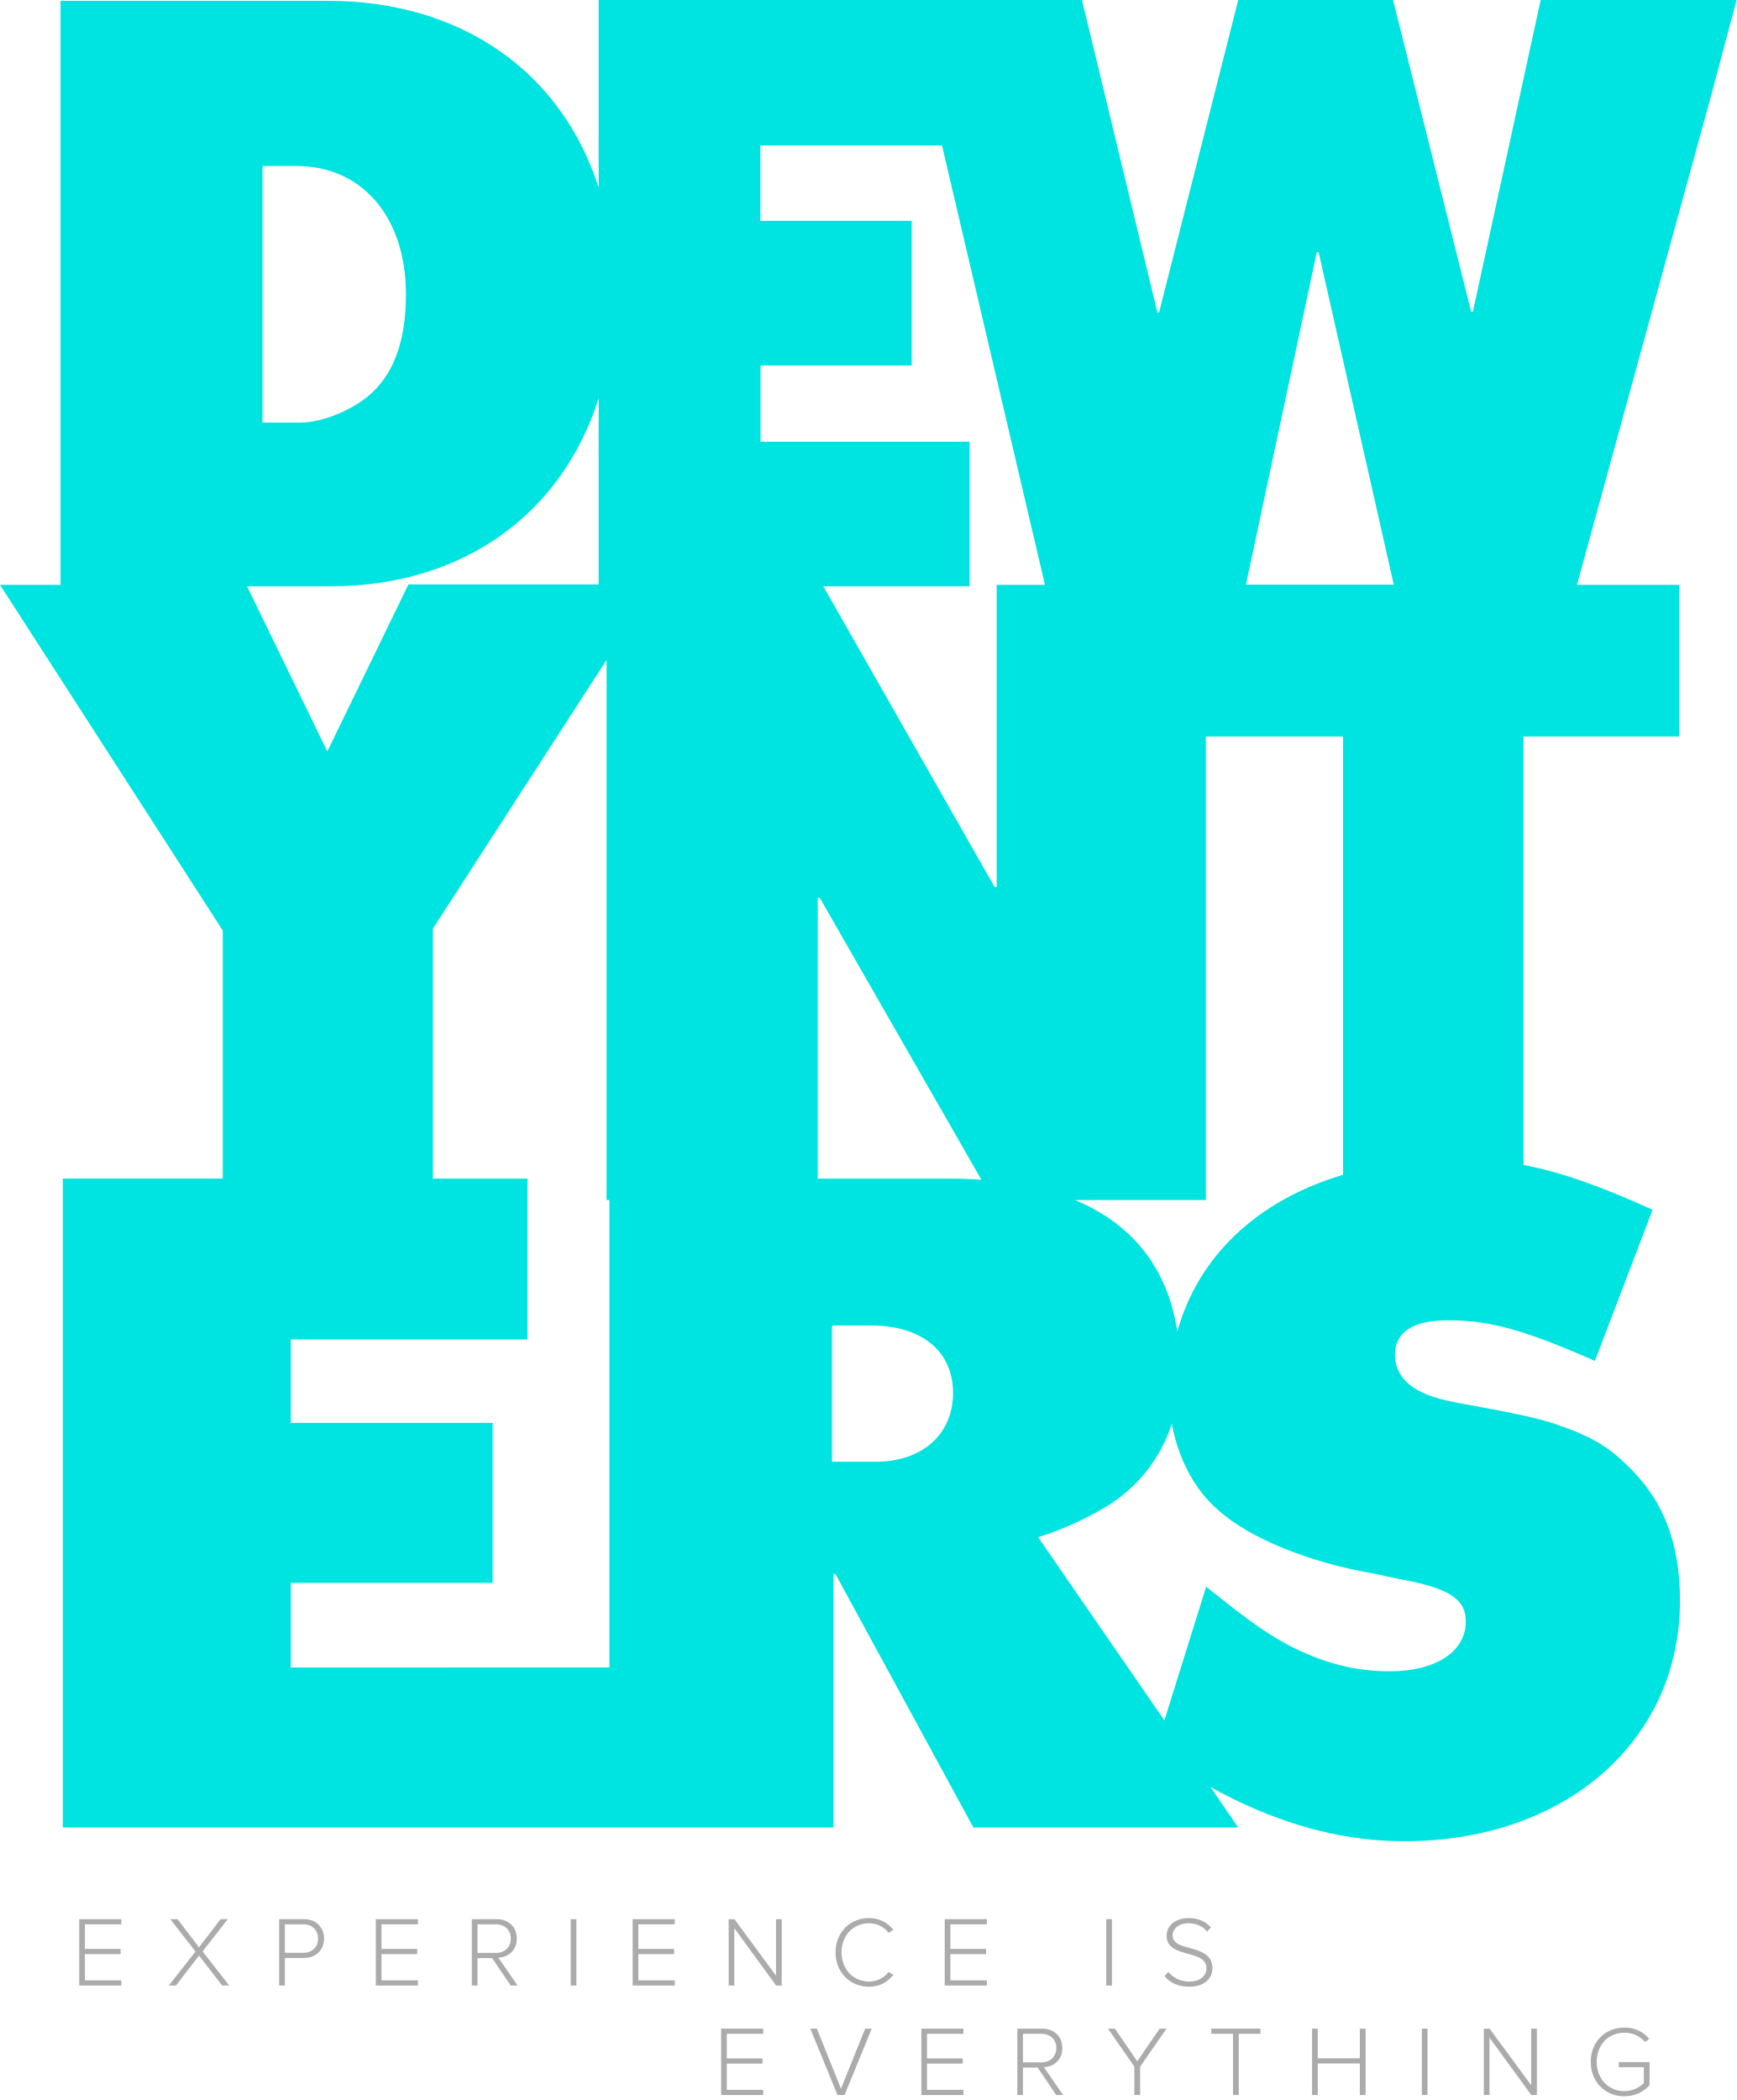
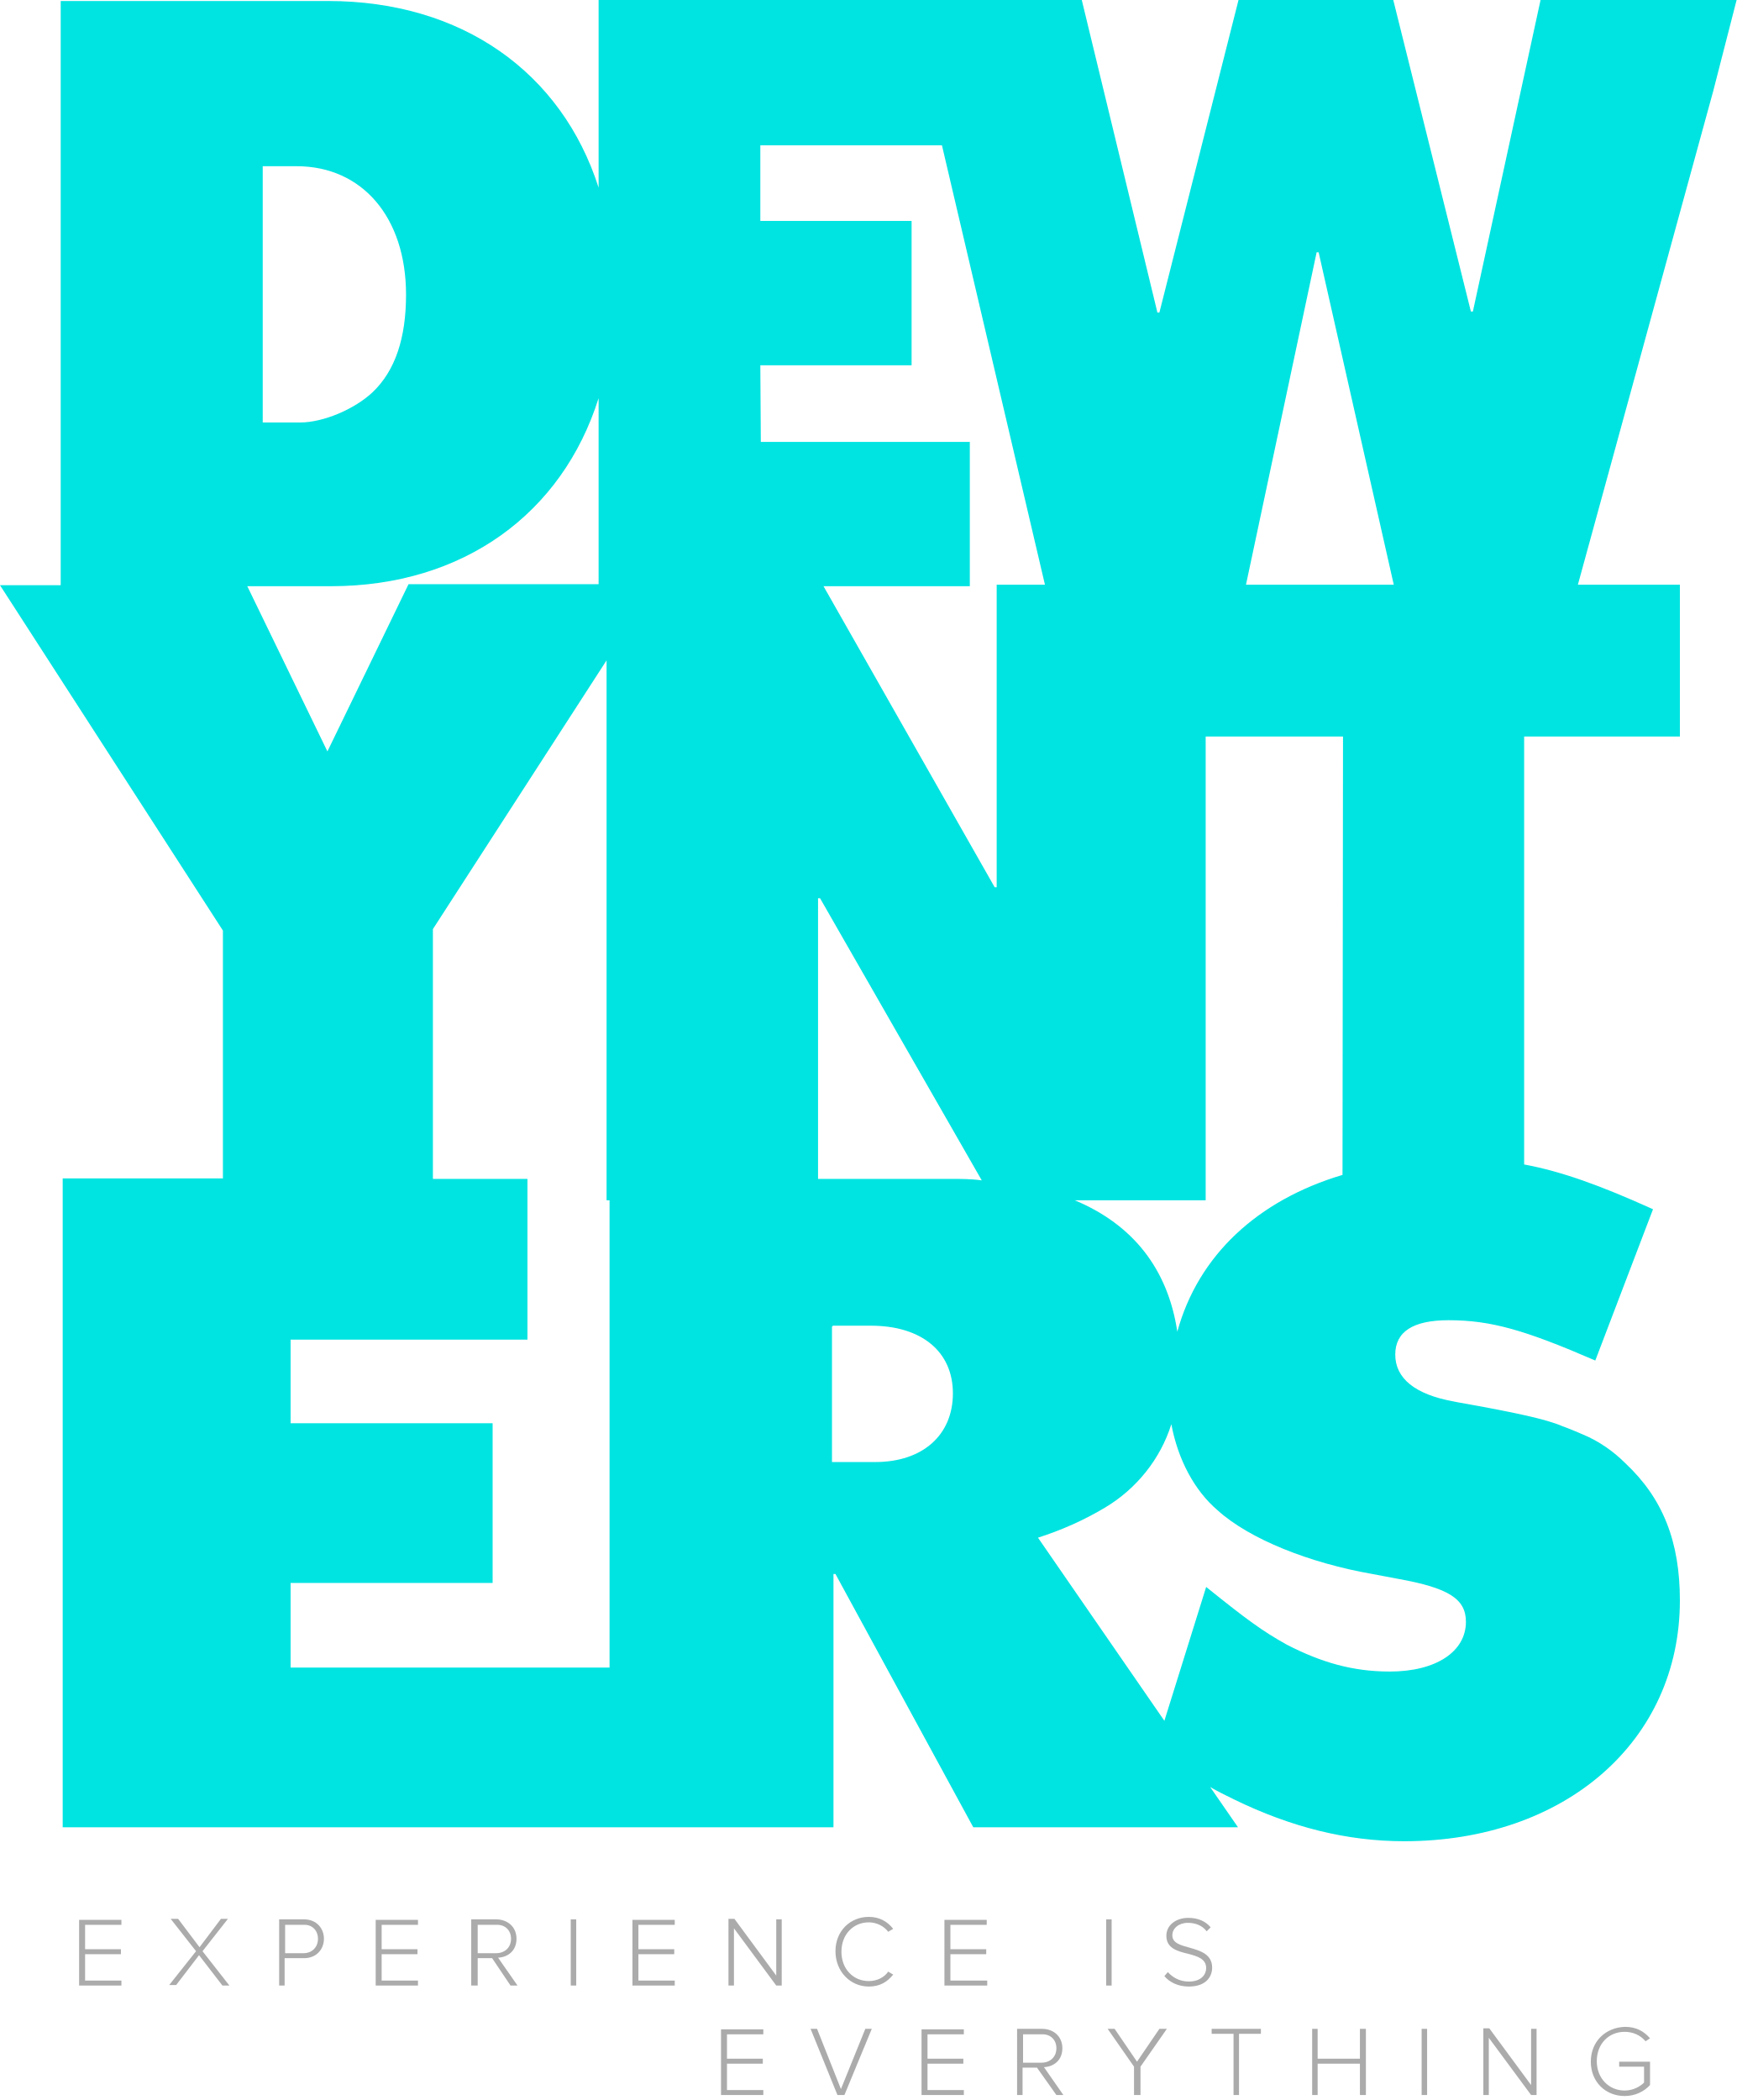
- <svg xmlns="http://www.w3.org/2000/svg" width="349" height="422" viewBox="0 0 349 422" fill="none">
-   <path d="M349 0H309.62L296 62.64H295.65L279.95 0H248.84L232.94 62.76H232.59L217.44 0H120.31V37.72C112.91 14.58 92.88 0.17 65.9 0.17H12.17V117.53H0L44.77 187V236.84H12.63V367.24H167.5V316.31H167.9L195.62 367.24H248.83L243.26 359.09C244.75 359.95 246.26 360.7 248.08 361.62C259.56 367.19 270.75 370 282.23 370C314.55 370 337.62 349.85 337.62 321.65C337.62 309.88 334.17 301.1 326.62 294.09C324.182 291.676 321.321 289.73 318.18 288.35C316.821 287.705 315.422 287.151 313.99 286.69C310.78 285.31 304.29 283.93 292.99 281.92L291.99 281.69C284.36 280.31 280.34 277.1 280.34 272.27C280.34 267.68 283.96 265.32 291.02 265.32C299.63 265.32 306.46 267.32 320.52 273.47L332.12 243.1C321.56 238.33 313.7 235.52 306.17 234.1V148H337.45V117.53H316.91L344.12 18.31L349 0ZM269.84 236.1C252.73 241.21 240.84 252.35 236.6 267.56C234.71 254.99 227.7 246.03 216.05 241.15H242.34V148H269.9V236.1H269.84ZM152.8 73.44H183.22V44.38H152.8V29.23H189.31L210 117.53H200.3V178.28H199.9L165.46 117.82H194.85V88.77H152.85V73.44H152.8ZM120.31 80V117.44H82.08L65.78 151L49.65 117.82H66.41C93.1 117.82 113 103.24 120.31 80ZM52.75 33.36H59.58C72.78 33.36 81.58 43.64 81.58 59.14C81.58 67.98 79.4 74.47 74.92 78.78C71.3 82.22 64.99 84.92 60.28 84.92H52.75V33.36ZM58.43 335.09V318.09H99V285.94H58.43V269.17H106V236.85H87V186.61L121.9 132.61V241.15H122.47V335.08L58.43 335.09ZM175.87 293.75H167.2V266.59L167.43 266.36H175.06C185.28 266.36 191.53 271.59 191.53 279.91C191.53 288.23 185.35 293.75 175.88 293.75H175.87ZM190.97 236.85H164.34V180.41H164.74L197.23 237.08C195.16 236.91 193.1 236.85 191 236.85H190.97ZM281.09 317.29C291.09 319.07 294.58 321.29 294.58 325.85C294.58 331.85 288.58 335.85 279.31 335.85C271.91 335.85 265.65 334.07 258.64 330.45C253.64 327.64 250.64 325.45 242.4 318.85L234 345.71L208.63 308.91C213.326 307.443 217.834 305.429 222.06 302.91C228.452 299.144 233.233 293.157 235.49 286.09C236.75 293.04 240.08 299.41 244.79 303.43C251.22 309.23 263.27 314 275.9 316.18L281.09 317.29ZM250.38 117.53L264.62 50.7H265L280.1 117.48H250.38V117.53Z" fill="#00E4E1" />
-   <path d="M15.924 399H24.384V397.96H17.064V392.68H24.244V391.64H17.064V386.7H24.384V385.66H15.924V399Z" fill="#ABABAB" />
-   <path d="M44.653 399H46.073L40.713 392.14L45.773 385.66H44.333L39.993 391.32L35.673 385.66H34.213L39.293 392.16L33.913 399H35.353L39.993 392.98L44.653 399Z" fill="#ABABAB" />
-   <path d="M56.103 399H57.243V393.46H61.103C63.643 393.46 65.123 391.66 65.123 389.56C65.123 387.46 63.663 385.66 61.103 385.66H56.103V399ZM63.923 389.56C63.923 391.24 62.743 392.42 60.983 392.42H57.243V386.7H60.983C62.743 386.7 63.923 387.88 63.923 389.56Z" fill="#ABABAB" />
-   <path d="M75.529 399H83.989V397.96H76.669V392.68H83.849V391.64H76.669V386.7H83.989V385.66H75.529V399Z" fill="#ABABAB" />
-   <path d="M102.638 399H104.018L100.158 393.4C102.138 393.32 103.858 391.98 103.858 389.56C103.858 387.12 102.098 385.66 99.798 385.66H94.818V399H95.958V393.48H98.898L102.638 399ZM102.658 389.56C102.658 391.24 101.458 392.44 99.698 392.44H95.958V386.7H99.698C101.458 386.7 102.658 387.88 102.658 389.56Z" fill="#ABABAB" />
-   <path d="M114.693 399H115.833V385.66H114.693V399Z" fill="#ABABAB" />
-   <path d="M127.146 399H135.606V397.96H128.286V392.68H135.466V391.64H128.286V386.7H135.606V385.66H127.146V399Z" fill="#ABABAB" />
-   <path d="M155.975 399H157.095V385.66H155.955V397.02L147.595 385.66H146.435V399H147.575V387.48L155.975 399Z" fill="#ABABAB" />
-   <path d="M174.64 399.24C176.8 399.24 178.36 398.32 179.54 396.86L178.58 396.26C177.74 397.42 176.28 398.2 174.64 398.2C171.54 398.2 169.12 395.78 169.12 392.34C169.12 388.86 171.54 386.48 174.64 386.48C176.28 386.48 177.74 387.26 178.58 388.42L179.54 387.8C178.4 386.38 176.8 385.44 174.64 385.44C170.9 385.44 167.92 388.24 167.92 392.34C167.92 396.44 170.9 399.24 174.64 399.24Z" fill="#ABABAB" />
-   <path d="M189.857 399H198.317V397.96H190.997V392.68H198.177V391.64H190.997V386.7H198.317V385.66H189.857V399Z" fill="#ABABAB" />
-   <path d="M222.322 399H223.462V385.66H222.322V399Z" fill="#ABABAB" />
-   <path d="M234.035 397.12C235.055 398.36 236.715 399.24 238.915 399.24C242.515 399.24 243.655 397.18 243.655 395.46C243.655 392.76 241.295 392.08 239.135 391.46C237.315 390.98 235.655 390.52 235.655 388.94C235.655 387.5 236.995 386.48 238.775 386.48C240.275 386.48 241.635 387 242.595 388.16L243.355 387.32C242.315 386.14 240.835 385.44 238.835 385.44C236.415 385.44 234.455 386.82 234.455 389C234.455 391.46 236.695 392.06 238.795 392.64C240.675 393.14 242.455 393.66 242.455 395.54C242.455 396.68 241.675 398.2 238.935 398.2C237.035 398.2 235.635 397.26 234.775 396.26L234.035 397.12Z" fill="#ABABAB" />
-   <path d="M144.92 421H153.38V419.96H146.06V414.68H153.24V413.64H146.06V408.7H153.38V407.66H144.92V421Z" fill="#ABABAB" />
-   <path d="M168.309 421H169.729L175.189 407.66H173.869L169.009 419.72L164.169 407.66H162.849L168.309 421Z" fill="#ABABAB" />
-   <path d="M185.158 421H193.618V419.96H186.298V414.68H193.478V413.64H186.298V408.7H193.618V407.66H185.158V421Z" fill="#ABABAB" />
-   <path d="M212.267 421H213.647L209.787 415.4C211.767 415.32 213.487 413.98 213.487 411.56C213.487 409.12 211.727 407.66 209.427 407.66H204.447V421H205.587V415.48H208.527L212.267 421ZM212.287 411.56C212.287 413.24 211.087 414.44 209.327 414.44H205.587V408.7H209.327C211.087 408.7 212.287 409.88 212.287 411.56Z" fill="#ABABAB" />
-   <path d="M227.969 421H229.129V415.3L234.429 407.66H233.049L228.549 414.22L224.049 407.66H222.669L227.969 415.3V421Z" fill="#ABABAB" />
-   <path d="M247.792 421H248.952V408.7H253.312V407.66H243.432V408.7H247.792V421Z" fill="#ABABAB" />
-   <path d="M273.282 421H274.442V407.66H273.282V413.62H264.822V407.66H263.682V421H264.822V414.66H273.282V421Z" fill="#ABABAB" />
-   <path d="M285.744 421H286.884V407.66H285.744V421Z" fill="#ABABAB" />
-   <path d="M307.737 421H308.857V407.66H307.717V419.02L299.357 407.66H298.197V421H299.337V409.48L307.737 421Z" fill="#ABABAB" />
-   <path d="M319.682 414.34C319.682 418.46 322.702 421.26 326.442 421.26C328.542 421.26 330.322 420.36 331.502 419.04V414.38H325.322V415.4H330.362V418.6C329.622 419.34 328.222 420.22 326.442 420.22C323.302 420.22 320.882 417.78 320.882 414.34C320.882 410.86 323.302 408.48 326.442 408.48C328.142 408.48 329.662 409.22 330.602 410.34L331.462 409.72C330.242 408.32 328.642 407.44 326.442 407.44C322.702 407.44 319.682 410.22 319.682 414.34Z" fill="#ABABAB" />
+ <svg xmlns="http://www.w3.org/2000/svg" version="1.1" id="Layer_1" x="0px" y="0px" viewBox="0 0 349 422" style="enable-background:new 0 0 349 422;" xml:space="preserve">
+   <style type="text/css">
+ 	.st0{fill:#00E4E1;}
+ 	.st1{fill:#ABABAB;}
+ </style>
+   <path class="st0" d="M349,0h-39.4L296,62.6h-0.4L280,0h-31.1l-15.9,62.8h-0.4L217.4,0h-97.1v37.7C112.9,14.6,92.9,0.2,65.9,0.2H12.2  v117.4H0L44.8,187v49.8H12.6v130.4h154.9v-50.9h0.4l27.7,50.9h53.2l-5.6-8.1c1.5,0.9,3,1.6,4.8,2.5c11.5,5.6,22.7,8.4,34.2,8.4  c32.3,0,55.4-20.1,55.4-48.4c0-11.8-3.4-20.5-11-27.6c-2.4-2.4-5.3-4.4-8.4-5.7c-1.4-0.6-2.8-1.2-4.2-1.7c-3.2-1.4-9.7-2.8-21-4.8  l-1-0.2c-7.6-1.4-11.6-4.6-11.6-9.4c0-4.6,3.6-6.9,10.7-6.9c8.6,0,15.4,2,29.5,8.1l11.6-30.4c-10.6-4.8-18.4-7.6-25.9-9V148h31.3  v-30.5h-20.5l27.2-99.2L349,0z M269.8,236.1c-17.1,5.1-29,16.2-33.2,31.5c-1.9-12.6-8.9-21.5-20.6-26.4h26.3V148h27.6L269.8,236.1  L269.8,236.1z M152.8,73.4h30.4V44.4h-30.4V29.2h36.5l20.7,88.3h-9.7v60.8h-0.4l-34.4-60.5h29.4V88.8h-42L152.8,73.4L152.8,73.4z   M120.3,80v37.4H82.1L65.8,151l-16.1-33.2h16.8C93.1,117.8,113,103.2,120.3,80z M52.8,33.4h6.8c13.2,0,22,10.3,22,25.8  c0,8.8-2.2,15.3-6.7,19.6c-3.6,3.4-9.9,6.1-14.6,6.1h-7.5V33.4z M58.4,335.1v-17H99v-32.1H58.4v-16.8H106v-32.3H87v-50.2l34.9-54  v108.5h0.6v93.9L58.4,335.1z M175.9,293.8h-8.7v-27.2l0.2-0.2h7.6c10.2,0,16.5,5.2,16.5,13.6S185.4,293.8,175.9,293.8L175.9,293.8z   M191,236.9h-26.6v-56.4h0.4l32.5,56.7C195.2,236.9,193.1,236.9,191,236.9L191,236.9z M281.1,317.3c10,1.8,13.5,4,13.5,8.6  c0,6-6,10-15.3,10c-7.4,0-13.7-1.8-20.7-5.4c-5-2.8-8-5-16.2-11.6l-8.4,26.9l-25.4-36.8c4.7-1.5,9.2-3.5,13.4-6  c6.4-3.8,11.2-9.8,13.4-16.8c1.3,7,4.6,13.3,9.3,17.3c6.4,5.8,18.5,10.6,31.1,12.8L281.1,317.3z M250.4,117.5l14.2-66.8h0.4  l15.1,66.8L250.4,117.5L250.4,117.5z" />
+   <path class="st1" d="M15.9,399h8.5v-1h-7.3v-5.3h7.2v-1h-7.2v-4.9h7.3v-1h-8.5V399z" />
+   <path class="st1" d="M44.7,399h1.4l-5.4-6.9l5.1-6.5h-1.4l-4.3,5.7l-4.3-5.7h-1.5l5.1,6.5l-5.4,6.8h1.4l4.6-6L44.7,399z" />
+   <path class="st1" d="M56.1,399h1.1v-5.5h3.9c2.5,0,4-1.8,4-3.9s-1.5-3.9-4-3.9h-5V399z M63.9,389.6c0,1.7-1.2,2.9-2.9,2.9h-3.7v-5.7  H61C62.7,386.7,63.9,387.9,63.9,389.6z" />
+   <path class="st1" d="M75.5,399H84v-1h-7.3v-5.3h7.2v-1h-7.2v-4.9H84v-1h-8.5V399z" />
+   <path class="st1" d="M102.6,399h1.4l-3.9-5.6c2-0.1,3.7-1.4,3.7-3.8c0-2.4-1.8-3.9-4.1-3.9h-5V399H96v-5.5h2.9L102.6,399z   M102.7,389.6c0,1.7-1.2,2.9-3,2.9H96v-5.7h3.7C101.5,386.7,102.7,387.9,102.7,389.6z" />
+   <path class="st1" d="M114.7,399h1.1v-13.3h-1.1V399z" />
+   <path class="st1" d="M127.1,399h8.5v-1h-7.3v-5.3h7.2v-1h-7.2v-4.9h7.3v-1h-8.5V399z" />
+   <path class="st1" d="M156,399h1.1v-13.3H156V397l-8.4-11.4h-1.2V399h1.1v-11.5L156,399z" />
+   <path class="st1" d="M174.6,399.2c2.2,0,3.7-0.9,4.9-2.4l-1-0.6c-0.8,1.2-2.3,1.9-3.9,1.9c-3.1,0-5.5-2.4-5.5-5.9  c0-3.5,2.4-5.9,5.5-5.9c1.6,0,3.1,0.8,3.9,1.9l1-0.6c-1.1-1.4-2.7-2.4-4.9-2.4c-3.7,0-6.7,2.8-6.7,6.9S170.9,399.2,174.6,399.2z" />
+   <path class="st1" d="M189.9,399h8.5v-1H191v-5.3h7.2v-1H191v-4.9h7.3v-1h-8.5V399z" />
+   <path class="st1" d="M222.3,399h1.1v-13.3h-1.1V399z" />
+   <path class="st1" d="M234,397.1c1,1.2,2.7,2.1,4.9,2.1c3.6,0,4.7-2.1,4.7-3.8c0-2.7-2.4-3.4-4.5-4c-1.8-0.5-3.5-0.9-3.5-2.5  c0-1.4,1.3-2.5,3.1-2.5c1.5,0,2.9,0.5,3.8,1.7l0.8-0.8c-1-1.2-2.5-1.9-4.5-1.9c-2.4,0-4.4,1.4-4.4,3.6c0,2.5,2.2,3.1,4.3,3.6  c1.9,0.5,3.7,1,3.7,2.9c0,1.1-0.8,2.7-3.5,2.7c-1.9,0-3.3-0.9-4.2-1.9L234,397.1z" />
+   <path class="st1" d="M144.9,421h8.5v-1h-7.3v-5.3h7.2v-1h-7.2v-4.9h7.3v-1h-8.5V421z" />
+   <path class="st1" d="M168.3,421h1.4l5.5-13.3h-1.3l-4.9,12.1l-4.8-12.1h-1.3L168.3,421z" />
+   <path class="st1" d="M185.2,421h8.5v-1h-7.3v-5.3h7.2v-1h-7.2v-4.9h7.3v-1h-8.5V421z" />
+   <path class="st1" d="M212.3,421h1.4l-3.9-5.6c2-0.1,3.7-1.4,3.7-3.8c0-2.4-1.8-3.9-4.1-3.9h-5V421h1.1v-5.5h2.9L212.3,421z   M212.3,411.6c0,1.7-1.2,2.9-3,2.9h-3.7v-5.7h3.7C211.1,408.7,212.3,409.9,212.3,411.6z" />
+   <path class="st1" d="M228,421h1.2v-5.7l5.3-7.6H233l-4.5,6.6l-4.5-6.6h-1.4l5.3,7.6V421z" />
+   <path class="st1" d="M247.8,421h1.2v-12.3h4.4v-1h-9.9v1h4.4V421z" />
+   <path class="st1" d="M273.3,421h1.2v-13.3h-1.2v6h-8.5v-6h-1.1V421h1.1v-6.3h8.5V421z" />
+   <path class="st1" d="M285.7,421h1.1v-13.3h-1.1V421z" />
+   <path class="st1" d="M307.7,421h1.1v-13.3h-1.1V419l-8.4-11.4h-1.2V421h1.1v-11.5L307.7,421z" />
+   <path class="st1" d="M319.7,414.3c0,4.1,3,6.9,6.8,6.9c2.1,0,3.9-0.9,5.1-2.2v-4.7h-6.2v1h5v3.2c-0.7,0.7-2.1,1.6-3.9,1.6  c-3.1,0-5.6-2.4-5.6-5.9c0-3.5,2.4-5.9,5.6-5.9c1.7,0,3.2,0.7,4.2,1.9l0.9-0.6c-1.2-1.4-2.8-2.3-5-2.3  C322.7,407.4,319.7,410.2,319.7,414.3z" />
</svg>
